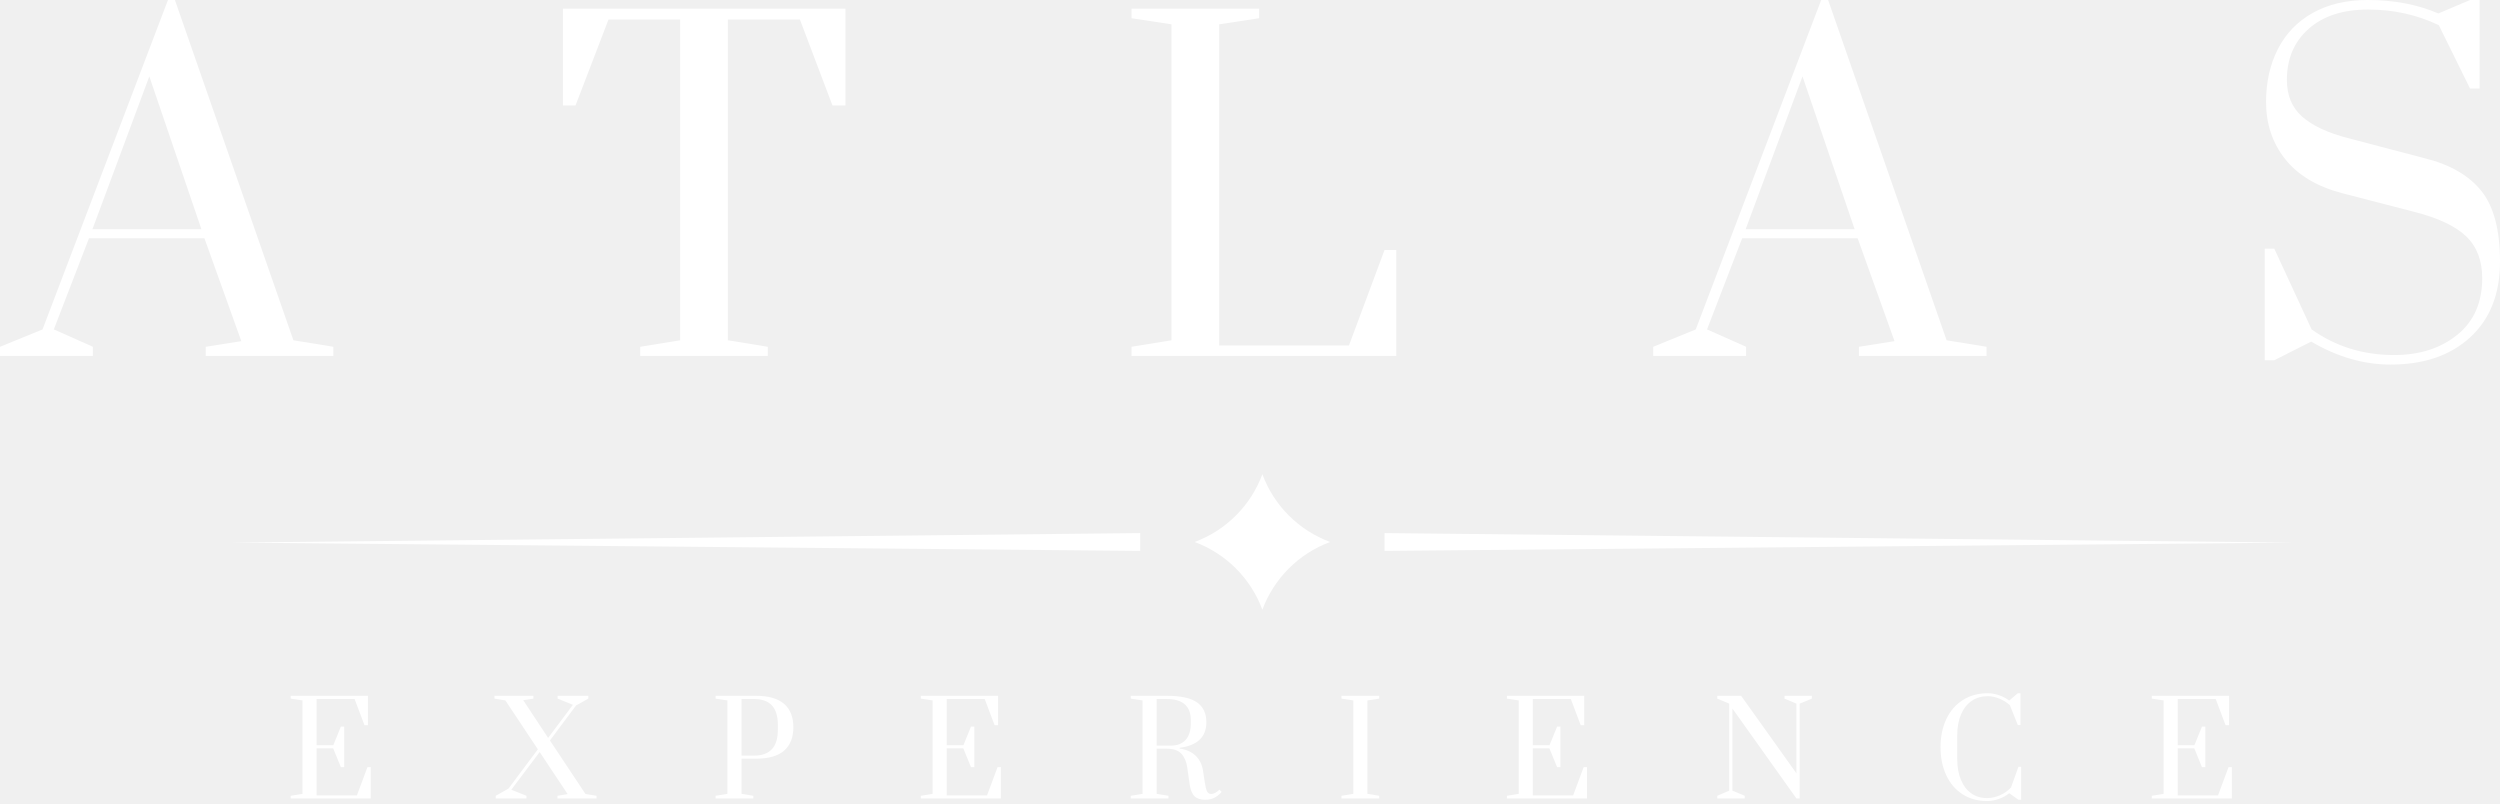
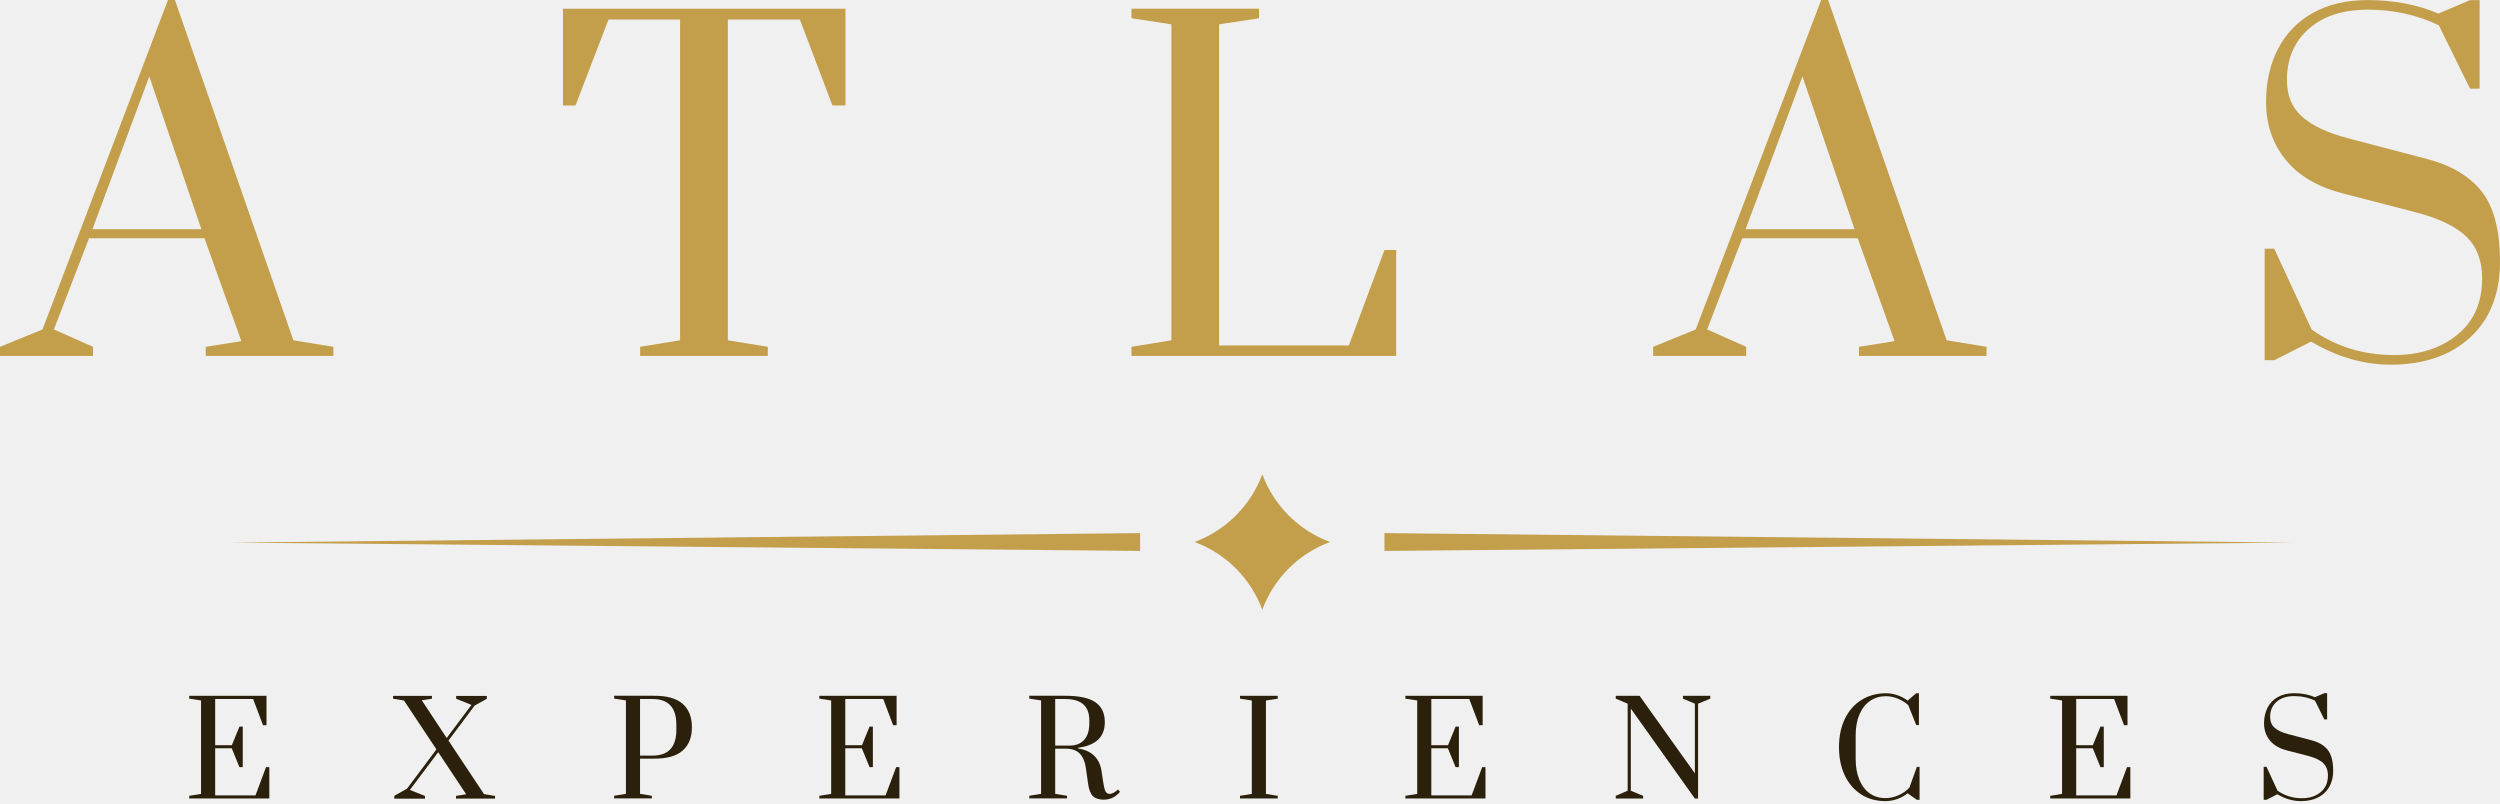
<svg xmlns="http://www.w3.org/2000/svg" width="196" height="63" viewBox="0 0 196 63" fill="none">
-   <path d="M0 27.903V27.188L3.335 25.827L13.169 0H13.713L23.003 26.678L26.133 27.188V27.903H16.129V27.188L18.919 26.746L16.027 18.681H6.976L4.219 25.827L7.282 27.188V27.903H0ZM7.248 17.967H15.789L11.706 5.989L7.248 17.967Z" fill="white" />
-   <path d="M50.191 27.903V27.188L53.322 26.678V1.531H47.707L45.121 8.269H44.134V0.681H66.286V8.269H65.265L62.713 1.531H57.065V26.678L60.195 27.188V27.903H50.191Z" fill="white" />
-   <path d="M88.71 27.903V27.188L91.841 26.678V1.906L88.71 1.429V0.681H98.715V1.429L95.584 1.906V27.086H105.758L108.548 19.6H109.467V27.903L88.71 27.903Z" fill="white" />
-   <path d="M129.612 27.903V27.188L132.947 25.827L142.781 0H143.325L152.614 26.678L155.745 27.188V27.903H145.741V27.188L148.531 26.746L145.639 18.681H136.587L133.831 25.827L136.894 27.188V27.903H129.612ZM136.86 17.967H145.401L141.317 5.989L136.86 17.967Z" fill="white" />
-   <path d="M181.198 26.78L178.305 28.243H177.557V19.498H178.305L181.232 25.827C183.115 27.166 185.269 27.835 187.697 27.835C189.693 27.835 191.344 27.307 192.648 26.253C193.952 25.198 194.605 23.718 194.605 21.812C194.605 20.428 194.185 19.334 193.346 18.528C192.506 17.723 191.145 17.082 189.263 16.606L183.614 15.143C181.64 14.621 180.154 13.73 179.156 12.471C178.158 11.212 177.659 9.721 177.659 7.997C177.659 6.431 177.971 5.042 178.595 3.828C179.218 2.615 180.131 1.673 181.334 1.004C182.536 0.335 183.965 4.95911e-05 185.621 4.95911e-05C187.686 4.95911e-05 189.535 0.352 191.168 1.055L193.652 4.95911e-05H194.401V6.942H193.652L191.202 1.974C189.5 1.157 187.652 0.749 185.655 0.749C183.682 0.749 182.128 1.254 180.994 2.263C179.859 3.273 179.292 4.606 179.292 6.261C179.292 7.486 179.695 8.451 180.5 9.154C181.305 9.857 182.491 10.412 184.056 10.821L190.147 12.42C192.121 12.919 193.589 13.776 194.554 14.989C195.518 16.203 196 18.047 196 20.519C196 23.037 195.223 25.01 193.669 26.44C192.115 27.869 190.033 28.583 187.425 28.583C185.315 28.583 183.239 27.982 181.198 26.78Z" fill="white" />
-   <path d="M22.79 62.6V62.389L23.716 62.238V54.914L22.79 54.773V54.551H28.847V56.855H28.575L27.801 54.803H24.822V58.425H26.131L26.724 56.966H26.985V60.145H26.724L26.12 58.667H24.822V62.359H27.982L28.807 60.145H29.068V62.6L22.79 62.6Z" fill="white" />
-   <path d="M38.868 62.6V62.389L39.864 61.826L42.168 58.747L39.623 54.914L38.768 54.773V54.551H41.816V54.773L41.021 54.894L42.973 57.852L44.915 55.256L43.718 54.773V54.551H46.123V54.773L45.166 55.306L43.114 58.053L45.901 62.248L46.766 62.389V62.6H43.708V62.389L44.502 62.258L42.309 58.958L40.086 61.916L41.273 62.389V62.6L38.868 62.6Z" fill="white" />
-   <path d="M56.103 62.389L57.029 62.238V54.914L56.103 54.773V54.551H59.263C60.255 54.551 60.993 54.763 61.476 55.185C61.959 55.608 62.2 56.218 62.2 57.016C62.2 57.815 61.959 58.425 61.476 58.848C60.993 59.27 60.255 59.481 59.263 59.481H58.136V62.238L59.061 62.389V62.601H56.103L56.103 62.389ZM59.122 59.24C60.363 59.24 60.983 58.566 60.983 57.218V56.815C60.983 55.474 60.363 54.803 59.122 54.803H58.136V59.24H59.122Z" fill="white" />
-   <path d="M72.191 62.6V62.389L73.117 62.238V54.914L72.191 54.773V54.551H78.248V56.855H77.977L77.202 54.803H74.224V58.425H75.532L76.125 56.966H76.387V60.145H76.125L75.522 58.667H74.224V62.359H77.383L78.208 60.145H78.47V62.6L72.191 62.6Z" fill="white" />
-   <path d="M93.652 62.429C93.465 62.248 93.337 61.94 93.27 61.504L93.079 60.156C93.012 59.7 92.856 59.343 92.611 59.084C92.366 58.826 91.986 58.697 91.469 58.697H90.684V62.238L91.61 62.389V62.601H88.652V62.389L89.577 62.238V54.914L88.652 54.773V54.551H91.469C92.562 54.551 93.354 54.722 93.844 55.065C94.333 55.407 94.578 55.927 94.578 56.624C94.578 57.778 93.88 58.445 92.485 58.626V58.687C93.002 58.76 93.416 58.945 93.728 59.24C94.04 59.535 94.236 59.928 94.316 60.417L94.447 61.283C94.501 61.658 94.563 61.913 94.633 62.047C94.704 62.181 94.813 62.248 94.96 62.248C95.061 62.248 95.168 62.217 95.282 62.153C95.396 62.089 95.504 62.007 95.604 61.906L95.775 62.088C95.581 62.309 95.379 62.466 95.172 62.56C94.964 62.654 94.739 62.701 94.497 62.701C94.122 62.701 93.84 62.611 93.652 62.429ZM91.811 58.455C92.301 58.455 92.681 58.306 92.953 58.008C93.225 57.709 93.361 57.268 93.361 56.684V56.473C93.361 55.36 92.73 54.803 91.469 54.803H90.684V58.455H91.811Z" fill="white" />
-   <path d="M105.173 62.6V62.389L106.099 62.238V54.914L105.173 54.773V54.551H108.131V54.773L107.205 54.914V62.238L108.131 62.389V62.6H105.173Z" fill="white" />
-   <path d="M118.142 62.6V62.389L119.067 62.238V54.914L118.142 54.773V54.551H124.199V56.855H123.927L123.152 54.803H120.174V58.425H121.483L122.076 56.966H122.337V60.145H122.076L121.472 58.667H120.174V62.359H123.334L124.159 60.145H124.42V62.6L118.142 62.6Z" fill="white" />
-   <path d="M134.632 62.6V62.389L135.568 61.987V55.165L134.632 54.773V54.551H136.504L140.84 60.629V55.165L139.905 54.773V54.551H142.048V54.773L141.092 55.165V62.6H140.84L135.82 55.547V61.987L136.785 62.389V62.601L134.632 62.6Z" fill="white" />
-   <path d="M153.86 62.269C153.31 61.913 152.885 61.417 152.587 60.779C152.289 60.142 152.139 59.408 152.139 58.576C152.139 57.745 152.292 57.008 152.597 56.367C152.902 55.727 153.335 55.23 153.895 54.878C154.455 54.526 155.101 54.35 155.832 54.35C156.12 54.35 156.414 54.401 156.712 54.501C157.011 54.602 157.281 54.742 157.522 54.924L158.196 54.35H158.407V56.846H158.196L157.572 55.286C157.338 55.071 157.064 54.9 156.752 54.773C156.441 54.645 156.134 54.581 155.832 54.581C155.362 54.581 154.948 54.702 154.589 54.944C154.23 55.185 153.95 55.538 153.749 56C153.548 56.463 153.447 57.013 153.447 57.65V59.491C153.447 60.129 153.544 60.679 153.739 61.141C153.933 61.604 154.205 61.958 154.554 62.203C154.902 62.448 155.312 62.57 155.781 62.57C156.123 62.57 156.466 62.495 156.808 62.344C157.15 62.193 157.435 61.99 157.663 61.735L158.246 60.115H158.458V62.701H158.246L157.522 62.188C157.281 62.383 157.006 62.533 156.697 62.641C156.388 62.748 156.083 62.802 155.781 62.802C155.05 62.802 154.41 62.624 153.86 62.269Z" fill="white" />
-   <path d="M168.7 62.6V62.389L169.626 62.238V54.914L168.7 54.773V54.551H174.757V56.855H174.485L173.711 54.803H170.733V58.425H172.041L172.634 56.966H172.896V60.145H172.634L172.031 58.667H170.733V62.359H173.892L174.717 60.145H174.979V62.6L168.7 62.6Z" fill="white" />
-   <path d="M89.391 41.794V43.191L18.122 42.539L89.391 41.794Z" fill="white" />
-   <path d="M108.549 41.794V43.191L179.817 42.539L108.549 41.794Z" fill="white" />
-   <path d="M98.97 37.18C99.88 39.641 101.821 41.582 104.282 42.492C101.821 43.403 99.88 45.343 98.97 47.804C98.059 45.343 96.119 43.403 93.658 42.492C96.119 41.582 98.059 39.641 98.97 37.18Z" fill="white" />
+   <path d="M0 27.903V27.19L3.333 25.828L13.168 0H13.713L23.002 26.679L26.134 27.19V27.903H16.131V27.19L18.923 26.746L16.031 18.68H6.98L4.226 25.828L7.29 27.19V27.903H0.008H0ZM7.248 17.968H15.788L11.704 5.991L7.248 17.968Z" fill="#C39E4B" />
+   <path d="M50.188 27.903V27.19L53.32 26.679V1.534H47.706L45.12 8.271H44.135V0.683H66.286V8.271H65.263L62.71 1.534H57.063V26.679L60.195 27.19V27.903H50.192H50.188Z" fill="#C39E4B" />
+   <path d="M88.706 27.903V27.19L91.838 26.679V1.907L88.706 1.43V0.679H98.709V1.43L95.577 1.907V27.085H105.751L108.543 19.598H109.461V27.903H88.706Z" fill="#C39E4B" />
+   <path d="M129.609 27.903V27.19L132.946 25.828L142.781 0H143.326L152.615 26.679L155.747 27.19V27.903H145.744V27.19L148.536 26.746L145.644 18.68H136.593L133.839 25.828L136.899 27.19V27.903H129.617H129.609ZM136.857 17.968H145.397L141.313 5.991L136.857 17.968Z" fill="#C39E4B" />
+   <path d="M181.193 26.779L178.301 28.242H177.55V19.498H178.301L181.227 25.828C183.109 27.165 185.264 27.836 187.691 27.836C189.687 27.836 191.338 27.308 192.642 26.255C193.946 25.199 194.6 23.719 194.6 21.816C194.6 20.433 194.181 19.338 193.342 18.534C192.504 17.729 191.141 17.087 189.259 16.609L183.612 15.146C181.638 14.626 180.154 13.733 179.156 12.476C178.158 11.218 177.659 9.726 177.659 8.003C177.659 6.439 177.97 5.047 178.594 3.836C179.219 2.624 180.133 1.681 181.332 1.01C182.535 0.34 183.964 0.008 185.62 0.008C187.683 0.008 189.531 0.361 191.166 1.065L193.652 0.008H194.403V6.951H193.652L191.204 1.983C189.502 1.165 187.653 0.759 185.658 0.759C183.662 0.759 182.128 1.266 180.996 2.272C179.86 3.282 179.294 4.616 179.294 6.271C179.294 7.496 179.697 8.46 180.502 9.164C181.306 9.868 182.493 10.422 184.056 10.832L190.148 12.43C192.122 12.929 193.589 13.784 194.554 14.999C195.518 16.215 196 18.056 196 20.529C196 23.002 195.224 25.019 193.669 26.448C192.114 27.878 190.035 28.59 187.427 28.59C185.318 28.59 183.243 27.991 181.202 26.788L181.193 26.779Z" fill="#C39E4B" />
+   <path d="M14.836 62.601V62.392L15.762 62.241V54.917L14.836 54.775V54.553H20.894V56.858H20.621L19.846 54.804H16.869V58.426H18.177L18.772 56.967H19.032V60.145H18.772L18.169 58.665H16.869V62.358H20.03L20.856 60.145H21.116V62.601H14.836Z" fill="#2B200B" />
+   <path d="M30.913 62.601V62.392L31.911 61.83L34.216 58.753L31.672 54.921L30.816 54.779V54.557H33.864V54.779L33.068 54.9L35.021 57.86L36.962 55.265L35.763 54.783V54.561H38.169V54.783L37.214 55.316L35.16 58.061L37.947 62.258L38.811 62.4V62.61H35.751V62.4L36.547 62.27L34.355 58.971L32.133 61.931L33.319 62.404V62.614H30.913V62.601Z" fill="#2B200B" />
+   <path d="M48.147 62.388L49.073 62.237V54.913L48.147 54.77V54.548H51.307C52.301 54.548 53.039 54.758 53.521 55.181C54.003 55.605 54.246 56.213 54.246 57.013C54.246 57.814 54.003 58.422 53.521 58.845C53.039 59.269 52.301 59.478 51.307 59.478H50.18V62.237L51.106 62.388V62.597H48.147V62.388ZM51.165 59.239C52.406 59.239 53.026 58.564 53.026 57.219V56.816C53.026 55.475 52.406 54.804 51.165 54.804H50.18V59.239H51.165Z" fill="#2B200B" />
+   <path d="M64.236 62.601V62.392L65.163 62.241V54.917L64.236 54.775V54.553H70.294V56.858H70.022L69.246 54.804H66.269V58.426H67.578L68.173 56.967H68.433V60.145H68.173L67.569 58.665H66.269V62.358H69.43L70.256 60.145H70.516V62.601H64.236Z" fill="#2B200B" />
+   <path d="M85.696 62.429C85.507 62.249 85.382 61.939 85.315 61.503L85.122 60.153C85.055 59.696 84.9 59.34 84.652 59.08C84.405 58.82 84.028 58.694 83.512 58.694H82.728V62.237L83.654 62.388V62.597H80.695V62.388L81.621 62.237V54.913L80.695 54.77V54.548H83.512C84.606 54.548 85.398 54.72 85.885 55.06C86.375 55.404 86.618 55.923 86.618 56.619C86.618 57.772 85.922 58.439 84.526 58.623V58.682C85.042 58.757 85.457 58.942 85.767 59.235C86.078 59.529 86.275 59.923 86.354 60.413L86.484 61.277C86.539 61.654 86.602 61.906 86.669 62.04C86.74 62.174 86.849 62.241 86.996 62.241C87.096 62.241 87.205 62.207 87.318 62.145C87.432 62.082 87.541 61.998 87.641 61.897L87.813 62.077C87.62 62.3 87.419 62.455 87.209 62.551C87 62.643 86.778 62.694 86.534 62.694C86.157 62.694 85.876 62.601 85.688 62.421L85.696 62.429ZM83.856 58.455C84.346 58.455 84.728 58.304 84.996 58.007C85.269 57.709 85.403 57.269 85.403 56.682V56.472C85.403 55.357 84.774 54.804 83.512 54.804H82.728V58.455H83.856Z" fill="#2B200B" />
+   <path d="M97.216 62.601V62.392L98.142 62.241V54.917L97.216 54.775V54.553H100.175V54.775L99.249 54.917V62.241L100.175 62.392V62.601H97.216Z" fill="#2B200B" />
+   <path d="M110.182 62.601V62.392L111.109 62.241V54.917L110.182 54.775V54.553H116.24V56.858H115.967L115.192 54.804H112.215V58.426H113.523L114.119 56.967H114.378V60.145H114.119L113.515 58.665H112.215V62.358H115.376L116.202 60.145H116.462V62.601H110.182Z" fill="#2B200B" />
+   <path d="M126.674 62.601V62.392L127.609 61.989V55.169L126.674 54.775V54.553H128.544L132.878 60.631V55.169L131.943 54.775V54.553H134.086V54.775L133.13 55.169V62.606H132.878L127.856 55.554V61.994L128.82 62.396V62.606H126.666L126.674 62.601Z" fill="#2B200B" />
+   <path d="M145.899 62.27C145.35 61.914 144.927 61.419 144.625 60.782C144.327 60.145 144.176 59.411 144.176 58.577C144.176 57.743 144.327 57.009 144.633 56.368C144.939 55.726 145.371 55.232 145.933 54.88C146.495 54.527 147.14 54.351 147.87 54.351C148.159 54.351 148.452 54.402 148.75 54.502C149.048 54.603 149.32 54.745 149.559 54.926L150.234 54.351H150.444V56.846H150.234L149.609 55.286C149.375 55.072 149.102 54.9 148.788 54.775C148.473 54.649 148.167 54.582 147.865 54.582C147.396 54.582 146.981 54.703 146.624 54.942C146.264 55.185 145.987 55.538 145.786 55.999C145.585 56.46 145.484 57.013 145.484 57.651V59.491C145.484 60.128 145.581 60.677 145.778 61.143C145.971 61.604 146.243 61.96 146.591 62.203C146.939 62.446 147.35 62.572 147.819 62.572C148.163 62.572 148.503 62.497 148.846 62.346C149.19 62.195 149.475 61.994 149.702 61.738L150.284 60.12H150.494V62.706H150.284L149.559 62.195C149.316 62.388 149.043 62.538 148.733 62.648C148.423 62.757 148.121 62.807 147.819 62.807C147.09 62.807 146.448 62.631 145.899 62.274V62.27Z" fill="#2B200B" />
+   <path d="M160.74 62.601V62.392L161.666 62.241V54.917L160.74 54.775V54.553H166.797V56.858H166.525L165.749 54.804H162.773V58.426H164.081L164.676 56.967H164.936V60.145H164.676L164.073 58.665H162.773V62.358H165.934L166.76 60.145H167.02V62.601H160.74Z" fill="#2B200B" />
+   <path d="M178.548 62.27L177.693 62.702H177.471V60.115H177.693L178.556 61.985C179.114 62.379 179.751 62.581 180.468 62.581C181.059 62.581 181.545 62.425 181.931 62.111C182.317 61.797 182.51 61.361 182.51 60.799C182.51 60.388 182.384 60.065 182.137 59.826C181.889 59.587 181.487 59.399 180.929 59.256L179.261 58.824C178.678 58.669 178.238 58.405 177.944 58.036C177.651 57.663 177.5 57.223 177.5 56.712C177.5 56.25 177.592 55.84 177.777 55.479C177.961 55.118 178.229 54.842 178.586 54.645C178.942 54.448 179.366 54.347 179.852 54.347C180.464 54.347 181.009 54.452 181.491 54.657L182.225 54.347H182.447V56.401H182.225L181.499 54.934C180.996 54.691 180.451 54.574 179.86 54.574C179.269 54.574 178.816 54.724 178.481 55.022C178.146 55.32 177.978 55.714 177.978 56.204C177.978 56.565 178.095 56.85 178.334 57.059C178.573 57.269 178.921 57.432 179.387 57.554L181.189 58.028C181.772 58.175 182.208 58.43 182.493 58.787C182.778 59.147 182.921 59.692 182.921 60.422C182.921 61.151 182.69 61.75 182.233 62.174C181.772 62.597 181.16 62.807 180.388 62.807C179.764 62.807 179.152 62.631 178.548 62.274V62.27Z" fill="#2B200B" />
+   <path d="M89.385 41.796V43.192L18.118 42.538L89.385 41.796Z" fill="#C39E4B" />
+   <path d="M108.543 41.796V43.192L179.81 42.538L108.543 41.796Z" fill="#C39E4B" />
+   <path d="M98.964 37.18C99.874 39.641 101.815 41.582 104.276 42.492C101.815 43.401 99.874 45.342 98.964 47.803C98.055 45.342 96.114 43.401 93.653 42.492C96.114 41.582 98.055 39.641 98.964 37.18Z" fill="#C39E4B" />
</svg>
